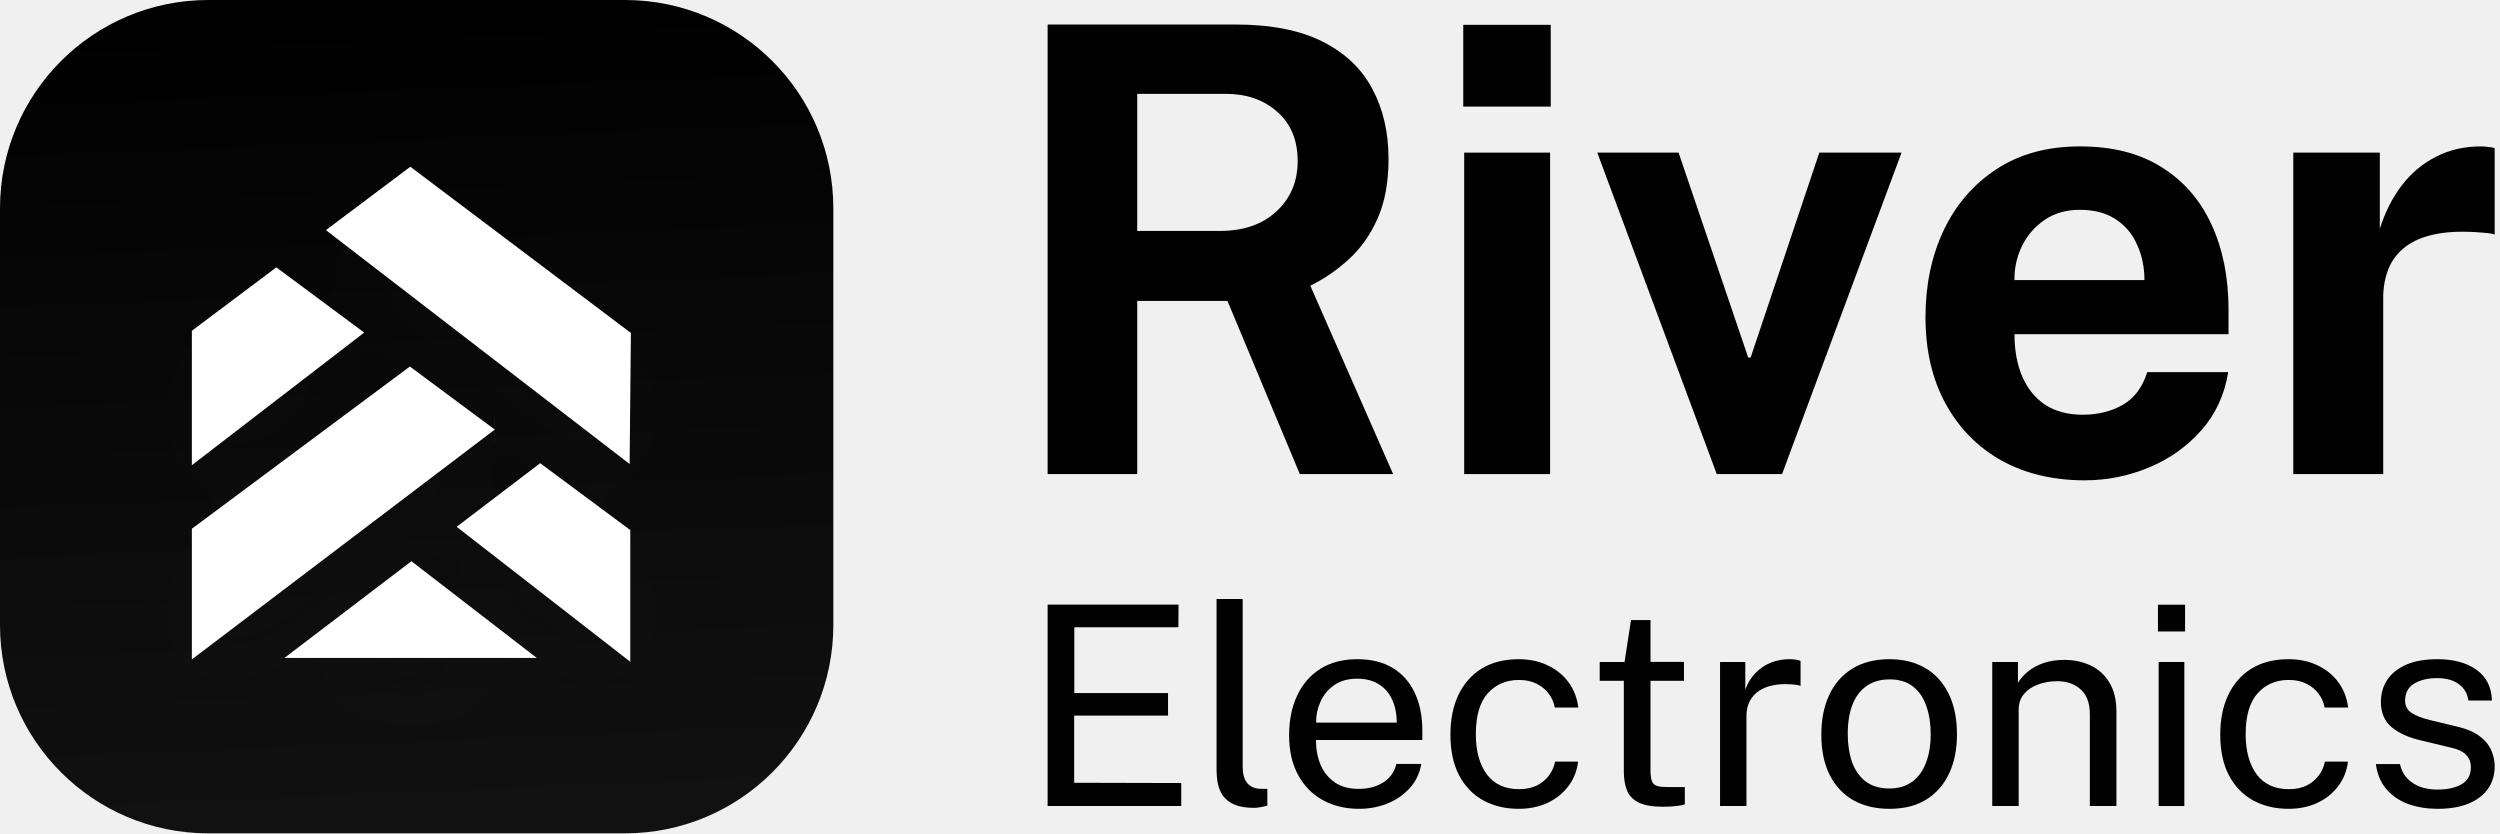
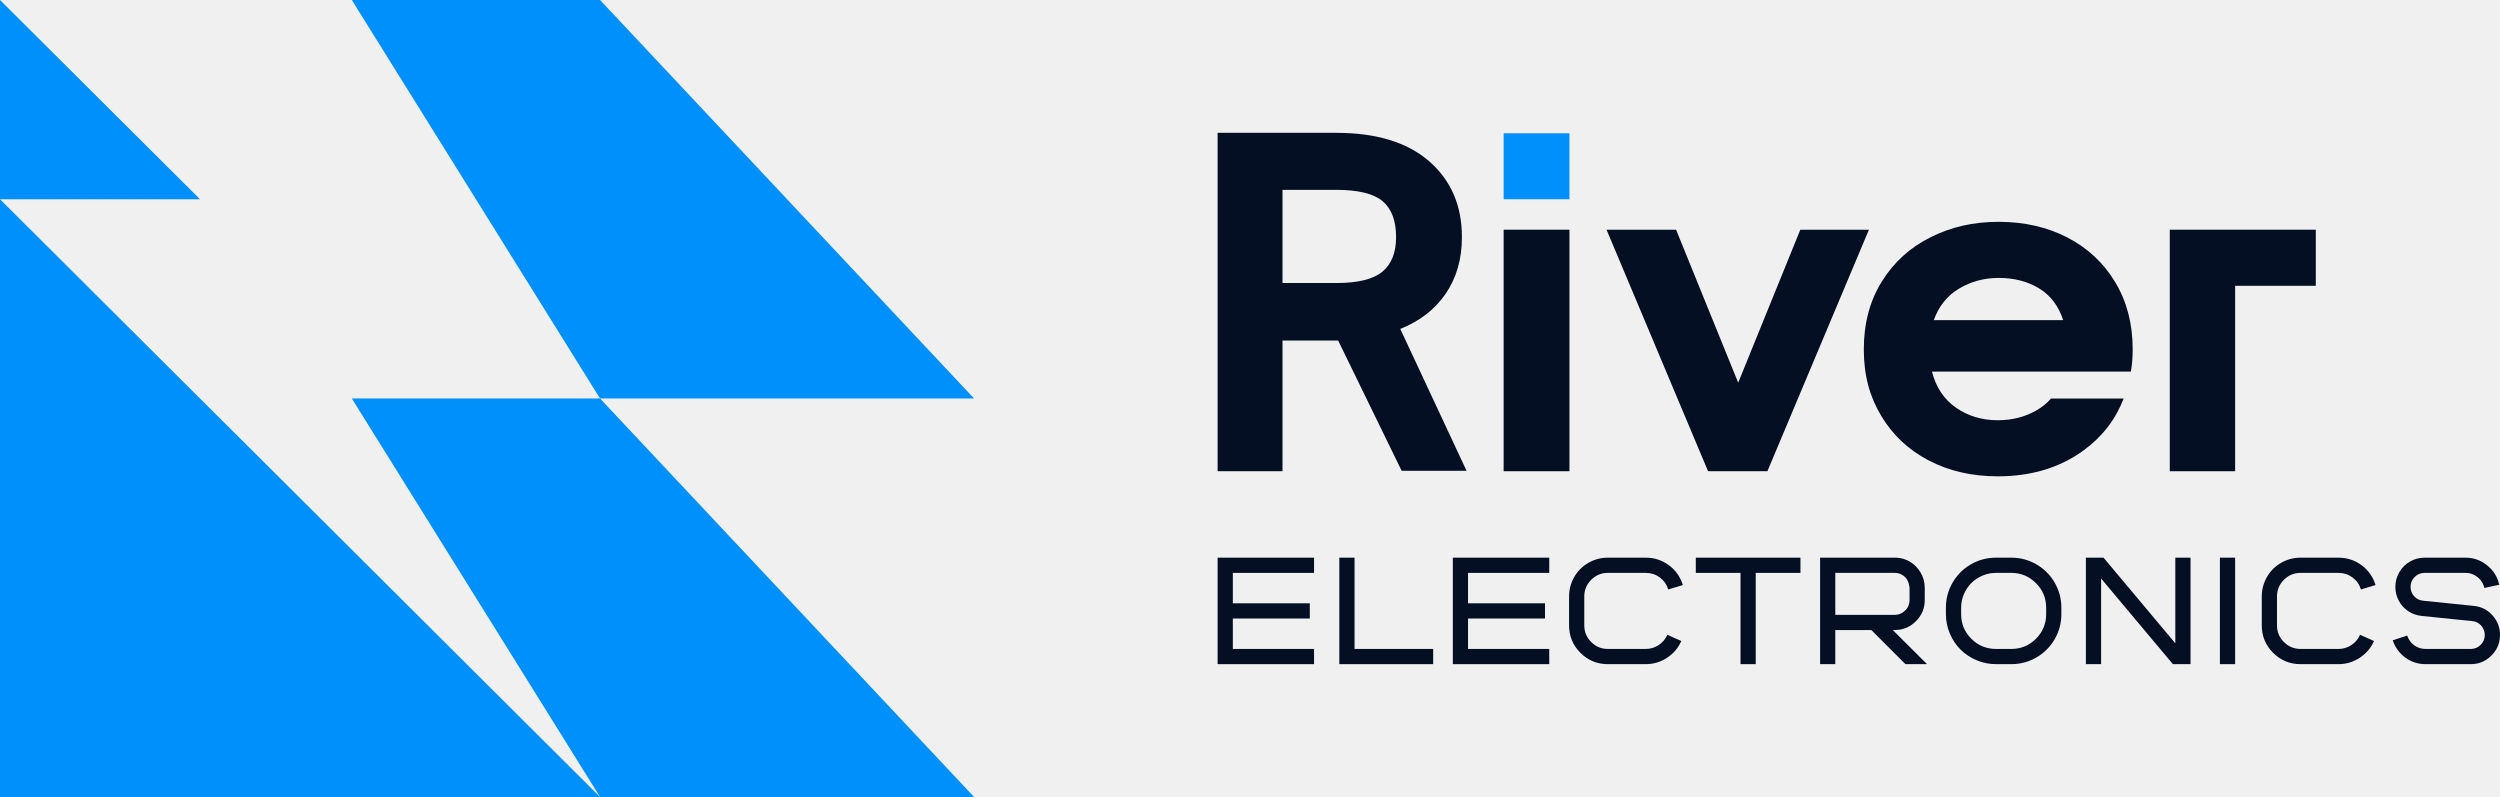
- <svg xmlns="http://www.w3.org/2000/svg" width="102" height="34" viewBox="0 0 102 34" fill="none">
-   <g clip-path="url(#clip0_56_256)">
-     <rect width="34" height="34" rx="8.5" fill="#010101" />
-     <rect width="62.484" height="62.484" fill="url(#paint0_linear_56_256)" />
-     <g filter="url(#filter0_d_56_256)">
-       <path d="M25.715 21.627V27L18.631 21.493L22.039 18.898L25.715 21.627ZM20.187 17.526V17.027H20.189V18.027H20.187V17.527L7.828 26.904V21.573L16.723 14.954L20.187 17.526ZM21.902 26.845H11.602L16.786 22.897L21.902 26.845ZM14.859 13.569L7.828 18.979V13.495L11.274 10.908L14.859 13.569ZM25.741 13.585L25.688 18.931L13.297 9.389L16.742 6.803L25.741 13.585Z" fill="white" />
-     </g>
+ <svg xmlns="http://www.w3.org/2000/svg" id="Anchors-2" data-name="Anchors" viewBox="0 0 3387.78 1080">
+   <defs>
+     <style>
+       .cls-1 {
+         fill: #040f24;
+       }
+ 
+       .cls-2, .cls-3 {
+         fill: #0090fc;
+       }
+ 
+       .cls-3 {
+         fill-rule: evenodd;
+       }
+     </style>
+   </defs>
+   <path class="cls-1" d="M1987.33,637.95l-89.82-192.23c26.38-10.46,46.9-26.38,61.56-47.74,14.66-21.36,21.98-46.9,21.98-76.64,0-42.72-14.76-76.96-44.28-102.71-29.53-25.75-71.52-38.63-125.96-38.63h-160.81v458.57h87.94v-177.14h75.38l86.06,176.52h87.94ZM1873.32,368.14c-12.36,10.27-33.2,15.39-62.51,15.39h-72.87v-126.27h72.87c29.73,0,50.67,5.13,62.82,15.39,12.14,10.27,18.21,26.49,18.21,48.69,0,20.94-6.18,36.54-18.53,46.8Z" />
+   <rect class="cls-2" x="2037.59" y="180.62" width="89.2" height="89.38" />
+   <rect class="cls-1" x="2037.59" y="311.28" width="89.2" height="327.29" />
+   <polygon class="cls-1" points="2532.6 311.28 2439.63 311.28 2355.45 518.59 2271.27 311.28 2177.04 311.28 2314.61 638.57 2395.02 638.57 2532.6 311.28" />
+   <path class="cls-1" d="M2759.37,556.28c-15.5,8.8-32.89,13.19-52.14,13.19-21.37,0-40.21-5.65-56.55-16.95-16.33-11.31-27.22-27.65-32.66-49h269.5c1.66-8.37,2.51-18.42,2.51-30.16,0-34.33-7.86-64.59-23.56-90.77-15.71-26.17-37.27-46.38-64.71-60.63-27.43-14.23-58.53-21.36-93.29-21.36s-64.19,6.92-92.03,20.73c-27.85,13.83-49.94,33.82-66.27,59.99-16.34,26.18-24.5,56.85-24.5,92.03s7.85,63.98,23.55,90.15c15.71,26.18,37.27,46.39,64.71,60.62,27.43,14.23,58.52,21.36,93.3,21.36,45.22,0,83.86-11.62,115.89-34.87,25.51-18.5,43.65-42.06,54.69-70.51h-98.5c-5.62,6.42-12.26,11.82-19.94,16.18ZM2654.78,391.07c16.11-9.63,34.01-14.45,53.7-14.45,20.94,0,39.16,4.72,54.66,14.13,15.49,9.43,26.38,23.77,32.67,43.03h-175.27c6.7-18.85,18.11-33.08,34.24-42.71Z" />
+   <polygon class="cls-1" points="3138.16 311.28 2940.29 311.28 2940.29 638.57 3028.86 638.57 3028.86 387.29 3138.16 387.29 3138.16 311.28" />
+   <g>
+     <polygon class="cls-1" points="1650 900 1780.68 900 1780.68 879.39 1670.61 879.39 1670.61 838.16 1774.92 838.16 1774.92 817.54 1670.61 817.54 1670.61 776.32 1780.68 776.32 1780.68 755.7 1650 755.7 1650 900" />
+     <polygon class="cls-1" points="1835.55 755.7 1814.93 755.7 1814.93 900 1942.12 900 1942.12 879.39 1835.55 879.39 1835.55 755.7" />
+     <polygon class="cls-1" points="1968.74 900 2099.42 900 2099.42 879.39 1989.35 879.39 1989.35 838.16 2093.65 838.16 2093.65 817.54 1989.35 817.54 1989.35 776.32 2099.42 776.32 2099.42 755.7 1968.74 755.7 1968.74 900" />
+     <path class="cls-1" d="M2156.25,785.7c6.24-6.25,13.77-9.38,22.57-9.38h51.33c7.14,0,13.5,2.06,19.07,6.19,5.56,4.12,9.37,9.55,11.43,16.28l19.79-5.98c-3.43-11.13-9.75-20.1-18.95-26.9-9.21-6.8-19.66-10.21-31.33-10.21h-51.33c-9.48,0-18.27,2.34-26.38,7.01-8.11,4.67-14.5,11.06-19.17,19.17-4.67,8.11-7.01,16.9-7.01,26.39v39.16c0,14.57,5.12,26.97,15.36,37.21,10.23,10.24,22.63,15.36,37.2,15.36h51.33c10.44,0,20.02-2.85,28.75-8.56,8.72-5.7,15.22-13.3,19.48-22.78l-18.97-8.45c-2.61,5.91-6.56,10.59-11.85,14.02-5.3,3.44-11.09,5.16-17.42,5.16h-51.33c-8.8,0-16.32-3.12-22.57-9.38-6.26-6.25-9.38-13.77-9.38-22.57v-39.16c0-8.8,3.12-16.32,9.38-22.57Z" />
+     <polygon class="cls-1" points="2297.99 776.32 2358.59 776.32 2358.59 900 2379.21 900 2379.21 776.32 2439.82 776.32 2439.82 755.7 2297.99 755.7 2297.99 776.32" />
+     <path class="cls-1" d="M2567.64,853.82h1l.04-.1c5.33-.12,10.3-1.14,14.9-3.13.1-.05.18-.11.29-.16,2.19-.97,4.3-2.09,6.31-3.48,1.79-1.22,3.48-2.71,5.14-4.28.31-.3.66-.5.97-.82,7.97-7.97,11.95-17.52,11.95-28.65v-16.9c0-7.81-2.08-14.8-6-21.05-1.66-2.66-3.57-5.22-5.95-7.6-7.98-7.97-17.52-11.96-28.65-11.96h-101.21v144.3h20.61v-46.18h48.85l46.18,46.18h29.27l-46.38-46.18h2.68ZM2487.04,833.21v-56.89h80.6c5.49,0,10.2,1.96,14.12,5.87,3.19,3.2,4.75,7.06,5.34,11.3.13.96.54,1.81.54,2.82v16.9c0,3.58-.9,6.9-2.68,10-1.28,2.22-3.02,3.98-4.98,5.53-.76.61-1.47,1.28-2.34,1.79-.18.1-.37.13-.54.22-2.95,1.6-6.09,2.45-9.46,2.45h-80.6Z" />
+     <path class="cls-1" d="M2759.58,764.77c-10.45-6.04-21.79-9.07-34.02-9.07h-20.82c-12.23,0-23.57,3.03-34.02,9.07-10.44,6.05-18.68,14.3-24.73,24.74-6.05,10.44-9.07,21.78-9.07,34.01v8.66c0,9.21,1.78,18,5.35,26.38,3.57,8.39,8.38,15.6,14.43,21.65,6.04,6.05,13.26,10.86,21.64,14.43,8.38,3.57,17.18,5.36,26.38,5.36h20.82c12.23,0,23.57-3.02,34.02-9.07,10.44-6.05,18.68-14.29,24.74-24.74,6.05-10.44,9.08-21.78,9.08-34.01v-8.66c0-12.23-3.03-23.57-9.08-34.01-6.05-10.44-14.3-18.69-24.74-24.74ZM2772.77,832.18c0,13.06-4.61,24.19-13.81,33.39s-20.33,13.81-33.39,13.81h-20.82c-13.05,0-24.19-4.61-33.39-13.81-9.21-9.2-13.81-20.34-13.81-33.39v-8.66c0-6.32,1.24-12.4,3.72-18.24,2.47-5.84,5.83-10.88,10.09-15.15,4.26-4.26,9.31-7.62,15.15-10.1,5.84-2.47,11.92-3.71,18.24-3.71h20.82c12.92,0,24.02,4.6,33.29,13.81,9.28,9.21,13.91,20.34,13.91,33.39v8.66Z" />
+     <polygon class="cls-1" points="2947.81 871.76 2850.51 755.7 2826.6 755.7 2826.6 900 2847.22 900 2847.22 783.95 2944.51 900 2968.42 900 2968.42 755.7 2947.81 755.7 2947.81 871.76" />
+     <rect class="cls-1" x="3008.23" y="755.7" width="20.62" height="144.3" />
+     <path class="cls-1" d="M3094.94,785.7c6.25-6.25,13.78-9.38,22.57-9.38h51.34c7.14,0,13.5,2.06,19.06,6.19,5.56,4.12,9.38,9.55,11.44,16.28l19.79-5.98c-3.43-11.13-9.76-20.1-18.96-26.9-9.2-6.8-19.65-10.21-31.33-10.21h-51.34c-9.47,0-18.27,2.34-26.38,7.01-8.11,4.67-14.51,11.06-19.17,19.17-4.67,8.11-7.01,16.9-7.01,26.39v39.16c0,14.57,5.11,26.97,15.36,37.21,10.24,10.24,22.63,15.36,37.2,15.36h51.34c10.44,0,20.02-2.85,28.75-8.56,8.73-5.7,15.23-13.3,19.48-22.78l-18.96-8.45c-2.61,5.91-6.56,10.59-11.85,14.02-5.3,3.44-11.1,5.16-17.42,5.16h-51.34c-8.79,0-16.31-3.12-22.57-9.38-6.25-6.25-9.37-13.77-9.37-22.57v-39.16c0-8.8,3.12-16.32,9.37-22.57Z" />
+     <path class="cls-1" d="M3377.59,833.83c-6.81-7.56-15.3-11.82-25.46-12.78l-68.44-7.01c-4.81-.41-8.86-2.4-12.16-5.98-3.29-3.57-4.94-7.83-4.94-12.78,0-5.22,1.85-9.69,5.56-13.4,3.71-3.71,8.18-5.56,13.4-5.56h55.66c3.98,0,7.76.9,11.34,2.68,3.57,1.79,6.59,4.23,9.07,7.32,2.47,3.09,4.12,6.56,4.94,10.41l20.21-4.33c-2.34-10.58-7.8-19.34-16.39-26.28-8.59-6.94-18.31-10.41-29.17-10.41h-55.66c-7.14,0-13.74,1.76-19.79,5.26-6.05,3.51-10.86,8.32-14.43,14.43-3.57,6.12-5.36,12.75-5.36,19.89,0,6.74,1.55,12.99,4.64,18.76,3.09,5.77,7.35,10.48,12.78,14.12,5.43,3.64,11.51,5.8,18.24,6.49l68.43,7.01c2.48.14,4.74.76,6.81,1.86,2.06,1.1,3.85,2.48,5.35,4.13,1.51,1.64,2.71,3.61,3.61,5.87.9,2.27,1.34,4.57,1.34,6.9,0,5.22-1.86,9.69-5.56,13.4s-8.18,5.57-13.4,5.57h-61.22c-5.77,0-10.93-1.65-15.47-4.95-4.53-3.3-7.69-7.69-9.48-13.19l-19.58,6.38c3.16,9.62,8.8,17.42,16.9,23.4,8.11,5.98,17.32,8.97,27.63,8.97h61.22c10.85,0,20.16-3.88,27.93-11.65,7.77-7.76,11.64-17.07,11.64-27.93,0-10.17-3.4-19.03-10.2-26.59Z" />
  </g>
-   <path d="M42.743 19.343V1H50.407C51.856 1 53.041 1.233 53.963 1.698C54.884 2.163 55.563 2.81 55.998 3.639C56.434 4.459 56.652 5.406 56.652 6.48C56.652 7.444 56.501 8.26 56.199 8.929C55.906 9.588 55.517 10.138 55.031 10.578C54.553 11.018 54.03 11.377 53.46 11.656L56.84 19.343H53.033L50.08 12.278H46.399V19.343H42.743ZM46.399 9.423H49.754C50.734 9.423 51.509 9.157 52.078 8.624C52.656 8.091 52.945 7.406 52.945 6.569C52.945 5.723 52.669 5.055 52.116 4.565C51.563 4.074 50.864 3.829 50.018 3.829H46.399V9.423Z" fill="#010101" />
-   <path d="M59.739 19.343V6.227H63.244V19.343H59.739ZM59.701 4.349V1.013H63.27V4.349H59.701Z" fill="#010101" />
-   <path d="M70.044 19.343L65.169 6.227H68.486L71.326 14.586H71.426L74.228 6.227H77.583L72.708 19.343H70.044Z" fill="#010101" />
-   <path d="M85.056 19.597C83.766 19.597 82.631 19.327 81.651 18.785C80.679 18.236 79.921 17.462 79.377 16.464C78.832 15.466 78.56 14.29 78.56 12.937C78.56 11.626 78.807 10.447 79.301 9.398C79.804 8.341 80.524 7.508 81.463 6.899C82.401 6.281 83.536 5.973 84.867 5.973C86.191 5.973 87.301 6.256 88.197 6.823C89.093 7.381 89.772 8.163 90.233 9.17C90.693 10.168 90.924 11.322 90.924 12.633V13.635H82.191C82.191 14.303 82.3 14.887 82.518 15.386C82.736 15.876 83.05 16.257 83.46 16.527C83.879 16.79 84.382 16.921 84.968 16.921C85.596 16.921 86.145 16.785 86.614 16.515C87.083 16.244 87.414 15.8 87.606 15.183H90.911C90.76 16.113 90.392 16.908 89.805 17.567C89.219 18.227 88.507 18.73 87.669 19.077C86.832 19.424 85.96 19.597 85.056 19.597ZM82.191 11.428H87.493C87.493 10.903 87.393 10.421 87.192 9.981C86.999 9.542 86.706 9.195 86.312 8.941C85.927 8.688 85.441 8.561 84.855 8.561C84.294 8.561 83.812 8.7 83.41 8.979C83.016 9.25 82.71 9.605 82.493 10.045C82.283 10.485 82.183 10.946 82.191 11.428Z" fill="#010101" />
-   <path d="M93.566 19.343V6.227H97.097V9.335C97.306 8.666 97.6 8.083 97.977 7.584C98.362 7.076 98.827 6.683 99.371 6.404C99.916 6.117 100.531 5.973 101.218 5.973C101.335 5.973 101.444 5.981 101.545 5.998C101.654 6.007 101.733 6.024 101.783 6.049V9.576C101.708 9.542 101.616 9.521 101.507 9.512C101.407 9.504 101.314 9.495 101.231 9.487C100.51 9.428 99.895 9.449 99.384 9.55C98.873 9.652 98.458 9.825 98.14 10.07C97.822 10.316 97.591 10.616 97.449 10.971C97.306 11.326 97.235 11.724 97.235 12.163V19.343H93.566Z" fill="#010101" />
-   <path d="M42.743 32.886V24.667H48.084L48.078 25.593H43.832V28.276H47.656V29.197H43.826V31.937L48.195 31.948V32.886H42.743Z" fill="#010101" />
-   <path d="M51.163 32.96C50.835 32.96 50.57 32.916 50.367 32.829C50.168 32.742 50.014 32.625 49.904 32.477C49.799 32.329 49.727 32.16 49.688 31.971C49.652 31.778 49.635 31.579 49.635 31.374V24.439H50.701V31.272C50.701 31.567 50.759 31.789 50.876 31.937C50.997 32.085 51.165 32.166 51.38 32.181L51.708 32.187V32.869C51.618 32.896 51.525 32.916 51.427 32.932C51.329 32.951 51.241 32.96 51.163 32.96Z" fill="#010101" />
-   <path d="M55.454 33C54.892 33 54.396 32.88 53.966 32.642C53.537 32.403 53.201 32.06 52.959 31.613C52.717 31.166 52.596 30.63 52.596 30.004C52.596 29.387 52.705 28.845 52.924 28.378C53.143 27.912 53.459 27.549 53.873 27.287C54.29 27.026 54.792 26.895 55.378 26.895C55.948 26.895 56.43 27.014 56.824 27.253C57.219 27.492 57.517 27.829 57.72 28.265C57.927 28.697 58.031 29.21 58.031 29.805V30.192H53.691C53.691 30.563 53.754 30.9 53.879 31.204C54.007 31.503 54.201 31.742 54.458 31.92C54.716 32.098 55.042 32.187 55.436 32.187C55.823 32.187 56.155 32.1 56.432 31.925C56.713 31.751 56.893 31.499 56.971 31.169H57.99C57.919 31.567 57.755 31.903 57.498 32.176C57.244 32.449 56.938 32.655 56.578 32.795C56.223 32.932 55.848 33 55.454 33ZM53.697 29.481H56.988C56.988 29.144 56.93 28.841 56.812 28.572C56.695 28.299 56.516 28.085 56.274 27.929C56.036 27.77 55.735 27.691 55.372 27.691C54.993 27.691 54.679 27.78 54.429 27.958C54.179 28.132 53.994 28.358 53.873 28.634C53.752 28.907 53.693 29.189 53.697 29.481Z" fill="#010101" />
-   <path d="M61.965 33C61.418 33 60.934 32.884 60.513 32.653C60.095 32.422 59.767 32.081 59.529 31.63C59.294 31.179 59.177 30.626 59.177 29.97C59.177 29.356 59.285 28.82 59.499 28.361C59.718 27.899 60.034 27.539 60.448 27.281C60.866 27.024 61.371 26.895 61.965 26.895C62.398 26.895 62.787 26.976 63.13 27.139C63.478 27.299 63.763 27.526 63.985 27.821C64.208 28.117 64.345 28.466 64.395 28.867H63.435C63.4 28.663 63.318 28.475 63.189 28.305C63.064 28.134 62.898 27.998 62.691 27.895C62.488 27.793 62.248 27.742 61.971 27.742C61.452 27.742 61.028 27.924 60.7 28.288C60.376 28.651 60.214 29.208 60.214 29.959C60.214 30.637 60.362 31.181 60.659 31.59C60.96 31.996 61.401 32.198 61.983 32.198C62.26 32.198 62.502 32.147 62.709 32.045C62.916 31.939 63.082 31.8 63.206 31.63C63.331 31.456 63.411 31.27 63.447 31.073H64.389C64.339 31.467 64.2 31.808 63.974 32.096C63.751 32.384 63.466 32.608 63.119 32.767C62.775 32.922 62.391 33 61.965 33Z" fill="#010101" />
-   <path d="M67.845 32.915C67.427 32.915 67.103 32.86 66.873 32.75C66.642 32.64 66.48 32.477 66.386 32.261C66.297 32.045 66.252 31.78 66.252 31.465V27.776H65.268V27.009H66.281L66.545 25.298H67.341V27.003H68.706V27.776H67.341V31.431C67.341 31.639 67.363 31.793 67.406 31.891C67.452 31.986 67.528 32.047 67.634 32.073C67.739 32.1 67.888 32.113 68.079 32.113H68.741V32.818C68.667 32.844 68.553 32.867 68.401 32.886C68.253 32.905 68.067 32.915 67.845 32.915Z" fill="#010101" />
-   <path d="M70.178 32.886V27.009H71.208V28.14C71.31 27.859 71.452 27.628 71.636 27.446C71.819 27.261 72.028 27.122 72.262 27.031C72.501 26.94 72.746 26.895 73 26.895C73.09 26.895 73.178 26.901 73.264 26.912C73.35 26.923 73.416 26.942 73.463 26.969V27.986C73.404 27.96 73.328 27.943 73.234 27.935C73.145 27.924 73.069 27.918 73.006 27.918C72.764 27.903 72.538 27.918 72.327 27.963C72.116 28.005 71.93 28.079 71.77 28.185C71.61 28.291 71.484 28.431 71.39 28.606C71.3 28.776 71.255 28.985 71.255 29.231V32.886H70.178Z" fill="#010101" />
-   <path d="M77.086 33C76.528 33 76.04 32.884 75.622 32.653C75.208 32.418 74.886 32.075 74.655 31.624C74.425 31.173 74.31 30.622 74.31 29.97C74.31 29.356 74.417 28.818 74.632 28.356C74.847 27.893 75.161 27.535 75.575 27.281C75.989 27.024 76.494 26.895 77.092 26.895C77.65 26.895 78.134 27.014 78.544 27.253C78.954 27.488 79.272 27.835 79.499 28.293C79.729 28.752 79.844 29.311 79.844 29.97C79.844 30.569 79.739 31.096 79.528 31.55C79.317 32.005 79.007 32.361 78.597 32.619C78.191 32.873 77.687 33 77.086 33ZM77.092 32.17C77.451 32.17 77.755 32.081 78.005 31.903C78.255 31.725 78.444 31.469 78.573 31.135C78.706 30.802 78.772 30.406 78.772 29.947C78.772 29.527 78.714 29.15 78.597 28.816C78.484 28.479 78.304 28.212 78.058 28.015C77.812 27.818 77.49 27.719 77.092 27.719C76.725 27.719 76.414 27.808 76.16 27.986C75.907 28.161 75.713 28.415 75.581 28.748C75.452 29.081 75.388 29.481 75.388 29.947C75.388 30.36 75.444 30.736 75.557 31.073C75.674 31.41 75.858 31.677 76.108 31.874C76.362 32.071 76.689 32.17 77.092 32.17Z" fill="#010101" />
-   <path d="M81.284 32.886V27.009H82.332V27.861C82.43 27.698 82.564 27.545 82.736 27.401C82.912 27.257 83.123 27.141 83.369 27.054C83.619 26.967 83.906 26.923 84.23 26.923C84.612 26.923 84.964 26.997 85.284 27.145C85.608 27.293 85.865 27.524 86.057 27.838C86.252 28.149 86.35 28.551 86.35 29.044V32.886H85.266V29.146C85.266 28.687 85.141 28.348 84.891 28.128C84.645 27.905 84.325 27.793 83.931 27.793C83.658 27.793 83.402 27.837 83.164 27.924C82.926 28.007 82.732 28.136 82.584 28.31C82.436 28.481 82.362 28.697 82.362 28.958V32.886H81.284Z" fill="#010101" />
-   <path d="M88.073 32.886V27.009H89.121V32.886H88.073ZM88.044 25.764V24.672H89.151V25.764H88.044Z" fill="#010101" />
-   <path d="M93.374 33C92.827 33 92.343 32.884 91.921 32.653C91.504 32.422 91.176 32.081 90.938 31.63C90.703 31.179 90.586 30.626 90.586 29.97C90.586 29.356 90.694 28.82 90.908 28.361C91.127 27.899 91.443 27.539 91.857 27.281C92.275 27.024 92.78 26.895 93.374 26.895C93.807 26.895 94.196 26.976 94.539 27.139C94.887 27.299 95.172 27.526 95.394 27.821C95.617 28.117 95.753 28.466 95.804 28.867H94.844C94.809 28.663 94.727 28.475 94.598 28.305C94.473 28.134 94.307 27.998 94.1 27.895C93.897 27.793 93.657 27.742 93.38 27.742C92.86 27.742 92.437 27.924 92.109 28.288C91.785 28.651 91.623 29.208 91.623 29.959C91.623 30.637 91.771 31.181 92.068 31.59C92.368 31.996 92.81 32.198 93.391 32.198C93.669 32.198 93.911 32.147 94.118 32.045C94.325 31.939 94.49 31.8 94.615 31.63C94.74 31.456 94.82 31.27 94.856 31.073H95.798C95.748 31.467 95.609 31.808 95.382 32.096C95.16 32.384 94.875 32.608 94.528 32.767C94.184 32.922 93.799 33 93.374 33Z" fill="#010101" />
-   <path d="M99.453 33C99.031 33 98.639 32.937 98.276 32.812C97.916 32.683 97.618 32.484 97.38 32.215C97.141 31.943 96.993 31.596 96.935 31.175H97.918C97.969 31.406 98.067 31.6 98.211 31.755C98.356 31.907 98.533 32.022 98.744 32.102C98.959 32.178 99.193 32.215 99.447 32.215C99.857 32.215 100.187 32.142 100.437 31.994C100.687 31.846 100.811 31.619 100.811 31.312C100.811 31.096 100.745 30.923 100.612 30.794C100.484 30.662 100.281 30.565 100.003 30.504L98.75 30.203C98.262 30.09 97.872 29.911 97.579 29.669C97.29 29.426 97.144 29.087 97.14 28.651C97.14 28.306 97.225 28.003 97.397 27.742C97.569 27.48 97.825 27.274 98.164 27.122C98.508 26.971 98.936 26.895 99.447 26.895C100.107 26.895 100.638 27.039 101.04 27.327C101.442 27.611 101.653 28.03 101.672 28.583H100.712C100.673 28.303 100.544 28.081 100.325 27.918C100.107 27.751 99.81 27.668 99.435 27.668C99.053 27.668 98.738 27.744 98.492 27.895C98.25 28.043 98.129 28.274 98.129 28.589C98.129 28.797 98.215 28.962 98.387 29.083C98.563 29.201 98.816 29.299 99.148 29.379L100.366 29.674C100.644 29.747 100.874 29.841 101.057 29.959C101.241 30.076 101.385 30.207 101.491 30.351C101.596 30.495 101.67 30.646 101.713 30.806C101.76 30.961 101.784 31.111 101.784 31.255C101.784 31.615 101.692 31.925 101.508 32.187C101.325 32.445 101.059 32.645 100.712 32.789C100.364 32.93 99.945 33 99.453 33Z" fill="#010101" />
-   <defs>
-     <filter id="filter0_d_56_256" x="2.294" y="3.887" width="29.75" height="29.75" filterUnits="userSpaceOnUse" color-interpolation-filters="sRGB">
-       <feFlood flood-opacity="0" result="BackgroundImageFix" />
-       <feColorMatrix in="SourceAlpha" type="matrix" values="0 0 0 0 0 0 0 0 0 0 0 0 0 0 0 0 0 0 127 0" result="hardAlpha" />
-       <feMorphology radius="1.062" operator="erode" in="SourceAlpha" result="effect1_dropShadow_56_256" />
-       <feOffset dy="1.594" />
-       <feGaussianBlur stdDeviation="1.594" />
-       <feComposite in2="hardAlpha" operator="out" />
-       <feColorMatrix type="matrix" values="0 0 0 0 0.141 0 0 0 0 0.141 0 0 0 0 0.141 0 0 0 0.1 0" />
-       <feBlend mode="normal" in2="BackgroundImageFix" result="effect1_dropShadow_56_256" />
-       <feBlend mode="normal" in="SourceGraphic" in2="effect1_dropShadow_56_256" result="shape" />
-     </filter>
-     <linearGradient id="paint0_linear_56_256" x1="31.242" y1="7.75899e-07" x2="33.845" y2="62.484" gradientUnits="userSpaceOnUse">
-       <stop stop-color="white" stop-opacity="0" />
-       <stop offset="1" stop-color="white" stop-opacity="0.12" />
-     </linearGradient>
-     <clipPath id="clip0_56_256">
-       <rect width="34" height="34" rx="8.5" fill="white" />
-     </clipPath>
-   </defs>
+   <polygon class="cls-3" points="0 0 0 270 271.04 270 0 0" />
+   <g>
+     <polyline class="cls-3" points="476.75 540 813.13 1080 1320 1080 1320 1080 813.13 540" />
+     <polyline class="cls-3" points="476.75 0 813.13 540 1320 540 1320 540 813.13 0" />
+   </g>
+   <polyline class="cls-3" points="0 270 0 1080 813.13 1080 813.13 1080 0 270" />
</svg>
